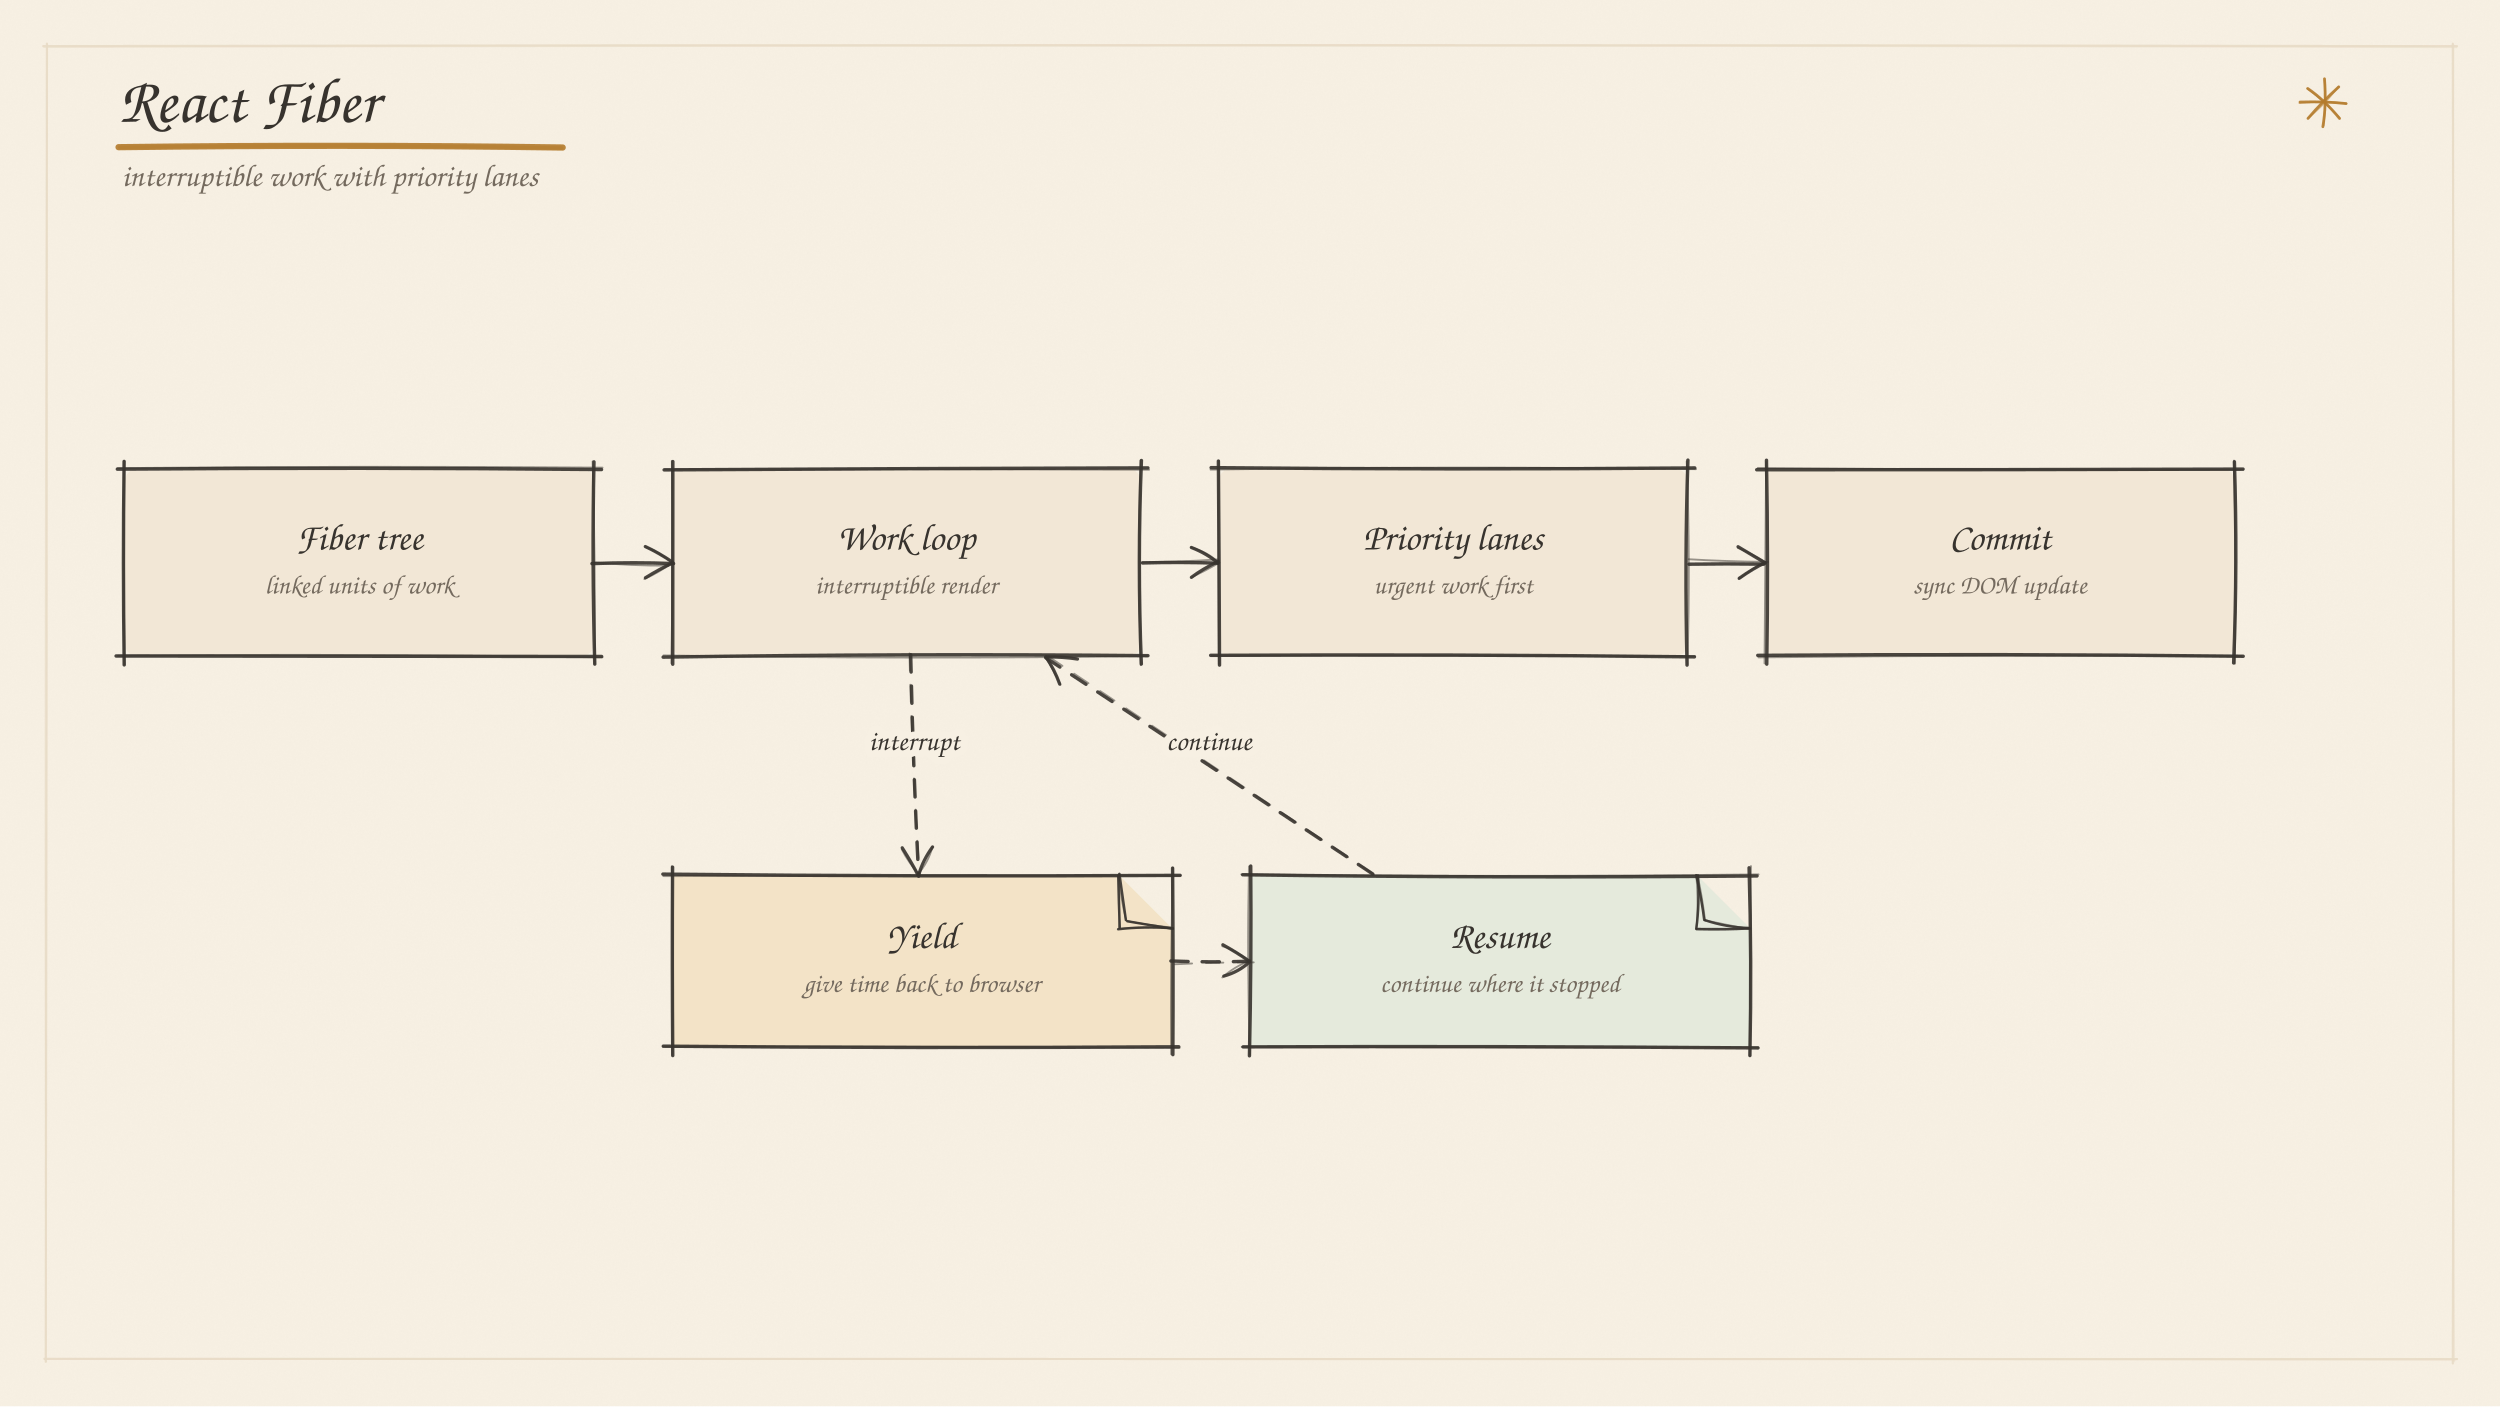
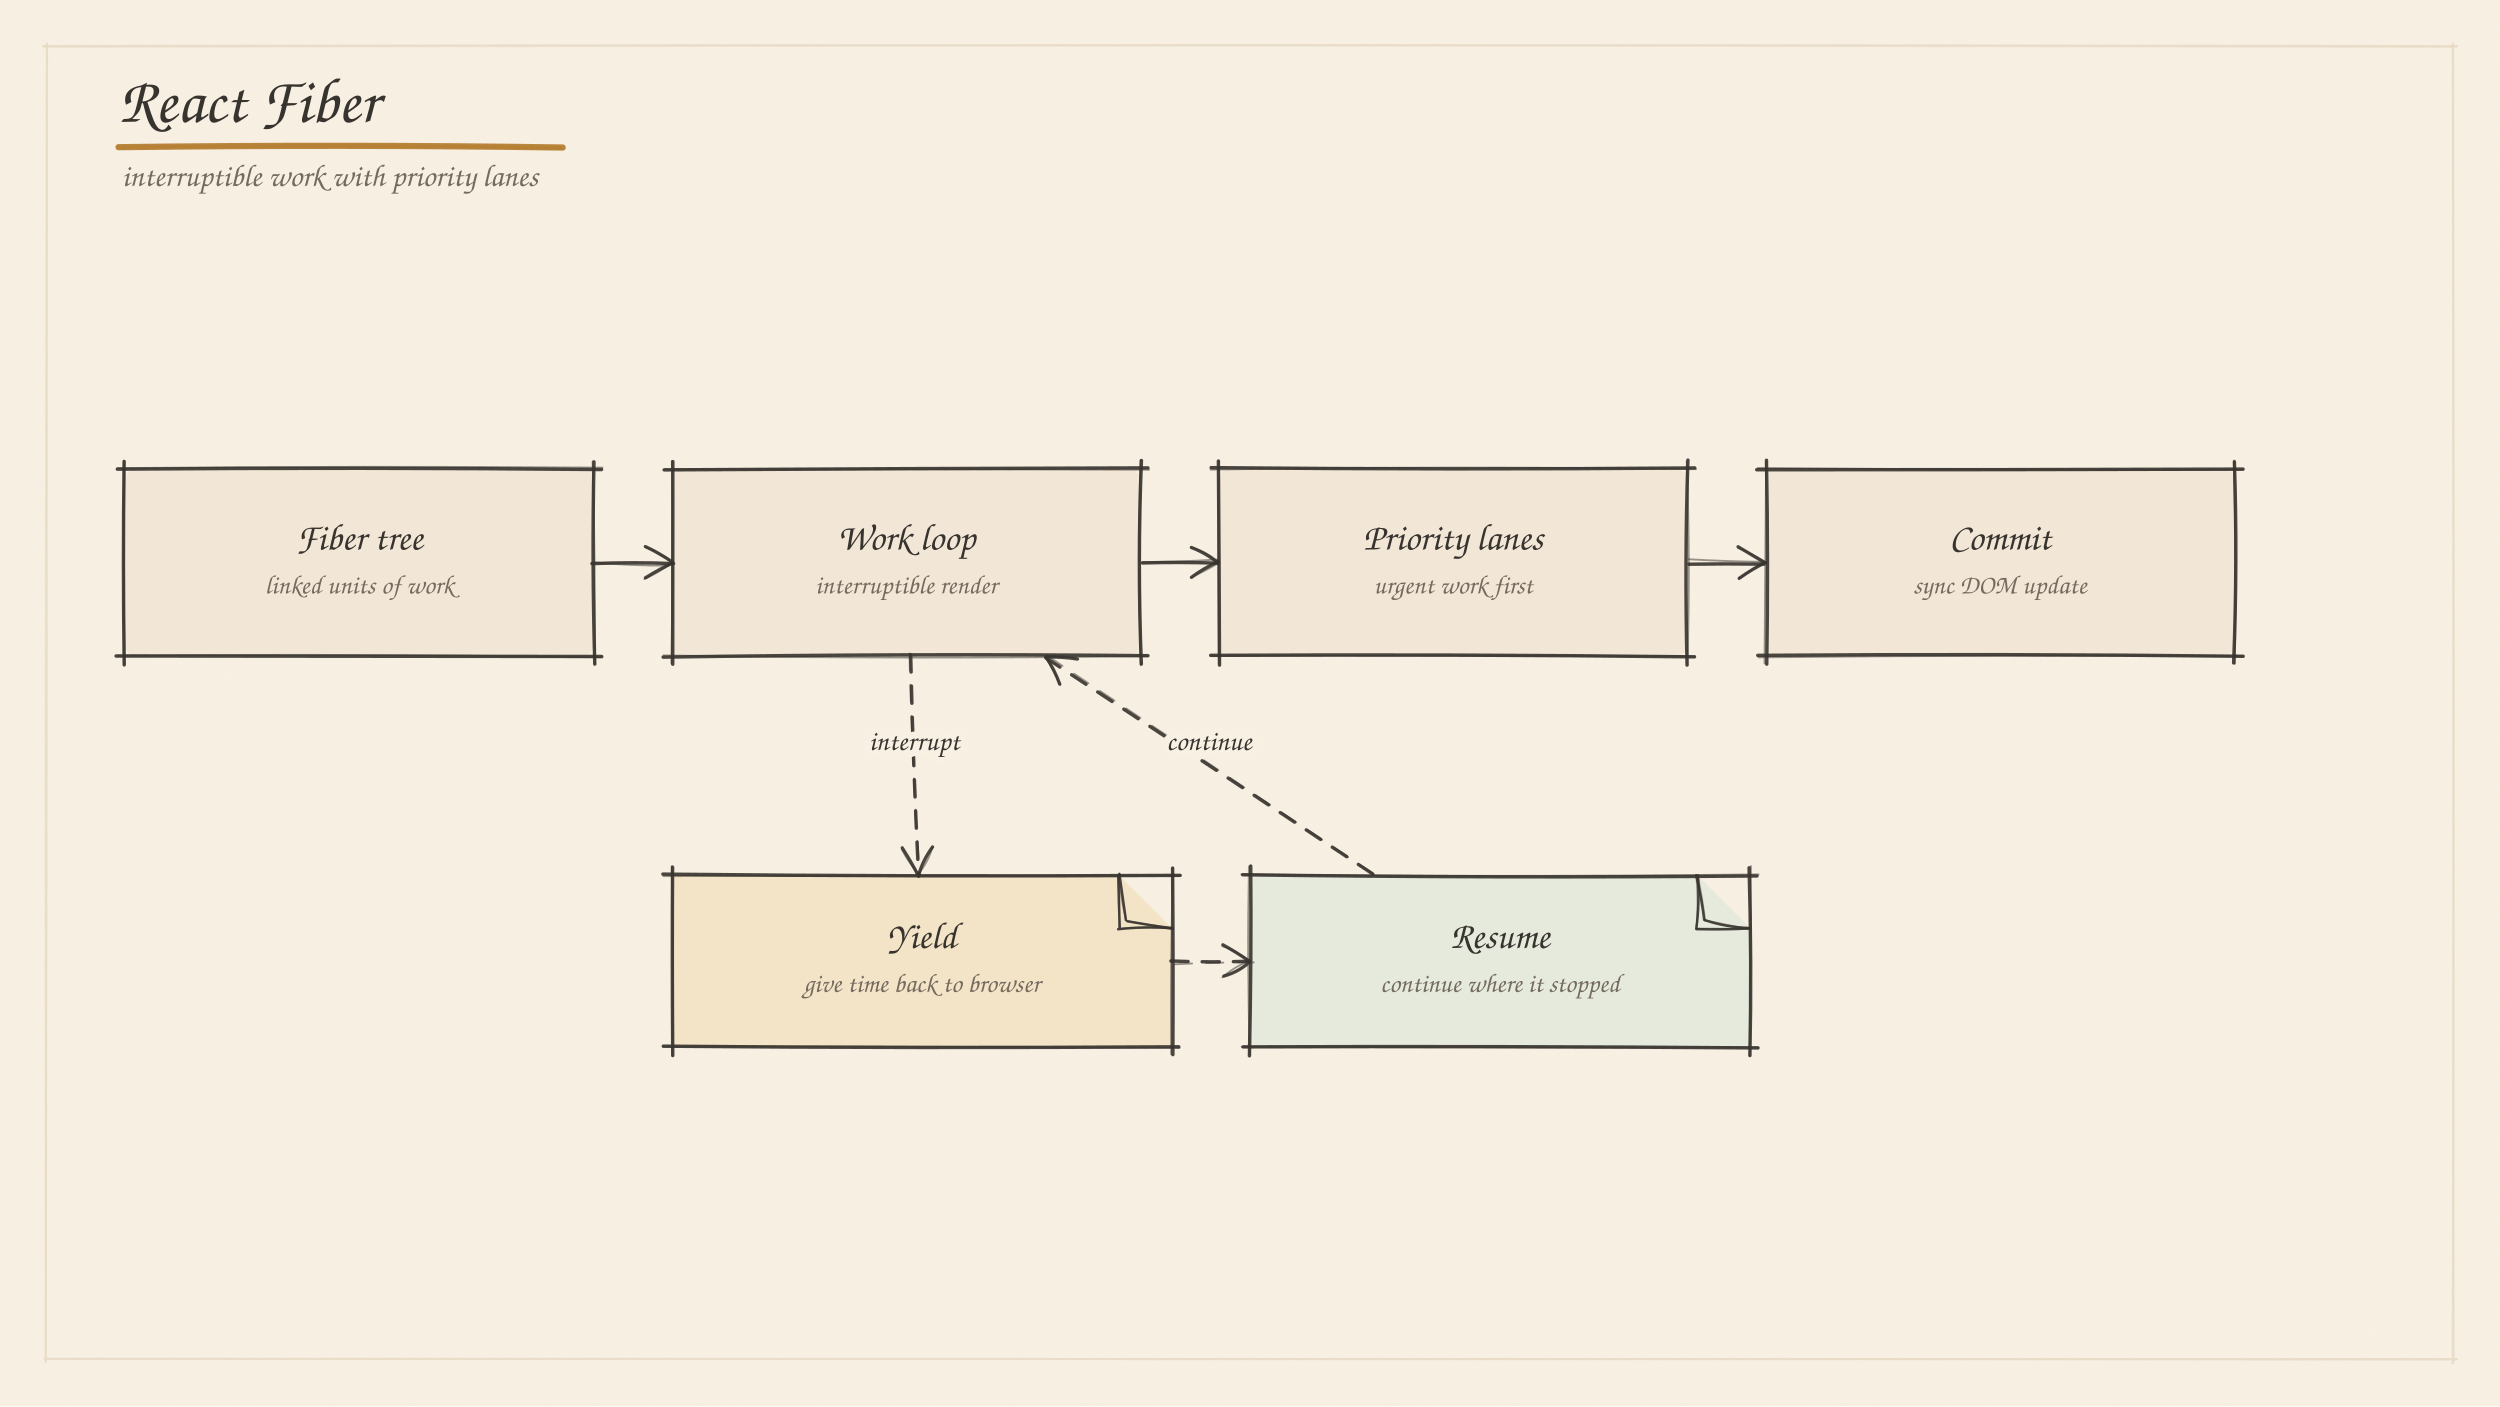
<svg xmlns="http://www.w3.org/2000/svg" width="1600" height="900" viewBox="0 0 1600 900" role="img" aria-label="Hand-drawn React Fiber tree, work loop, and priority lanes">
  <defs>
    <filter id="paperNoise" x="0" y="0" width="100%" height="100%">
      <feTurbulence type="fractalNoise" baseFrequency="0.82" numOctaves="2" seed="2" stitchTiles="stitch" />
      <feColorMatrix type="saturate" values="0" />
      <feComponentTransfer>
        <feFuncA type="table" tableValues="0 0.18" />
      </feComponentTransfer>
    </filter>
  </defs>
  <rect width="1600" height="900" fill="#f7f0e3" />
  <rect width="1600" height="900" fill="#000" filter="url(#paperNoise)" opacity="0.13" />
  <path d="M 27.67 29.5 Q 802.02 28.21 1572.45 29.55" fill="none" stroke="#e8dbc6" stroke-width="1.4" stroke-linecap="round" opacity="0.9" />
  <path d="M 28.08 30.24 Q 799.69 28.49 1572.22 30.33" fill="none" stroke="#e8dbc6" stroke-width="1" stroke-linecap="round" opacity="0.5" />
  <path d="M 1569.79 27.95 Q 1570.89 448.45 1569.79 872.61" fill="none" stroke="#e8dbc6" stroke-width="1.4" stroke-linecap="round" opacity="0.9" />
  <path d="M 1570.3 28.72 Q 1569.22 451.12 1570.74 871.49" fill="none" stroke="#e8dbc6" stroke-width="1" stroke-linecap="round" opacity="0.5" />
  <path d="M 1572.54 869.77 Q 801.97 869.85 28.41 869.65" fill="none" stroke="#e8dbc6" stroke-width="1.4" stroke-linecap="round" opacity="0.9" />
  <path d="M 1571.3 870.33 Q 800.63 869.24 28.59 869.88" fill="none" stroke="#e8dbc6" stroke-width="1" stroke-linecap="round" opacity="0.5" />
  <path d="M 29.27 871.48 Q 29.93 451.78 30 27.93" fill="none" stroke="#e8dbc6" stroke-width="1.4" stroke-linecap="round" opacity="0.9" />
  <path d="M 29.53 871.66 Q 28.14 448.75 30.33 28.32" fill="none" stroke="#e8dbc6" stroke-width="1" stroke-linecap="round" opacity="0.5" />
  <text x="76" y="78" text-anchor="start" font-family="'Segoe Print','Bradley Hand','Comic Sans MS',cursive" font-size="41" fill="#37332e" font-weight="600">React Fiber</text>
  <text x="78" y="119" text-anchor="start" font-family="'Segoe Print','Bradley Hand','Comic Sans MS',cursive" font-size="20" fill="#746a5e">interruptible work with priority lanes</text>
  <path d="M 75.88 94.2 Q 219.5 92.36 360.11 94.41" fill="none" stroke="#b47b2c" stroke-width="4" stroke-linecap="round" opacity="0.9" />
  <path d="M 76.56 94.34 Q 218.27 92.24 359.55 94.72" fill="none" stroke="#b47b2c" stroke-width="2.2" stroke-linecap="round" opacity="0.5" />
-   <path d="M 1472.02 65.31 Q 1488.64 64.82 1501.5 66.3" fill="none" stroke="#b47b2c" stroke-width="1.8" stroke-linecap="round" opacity="0.9" />
-   <path d="M 1471.55 66.06 Q 1486.78 64.51 1501.76 66.21" fill="none" stroke="#b47b2c" stroke-width="1" stroke-linecap="round" opacity="0.5" />
-   <path d="M 1487.67 50.43 Q 1488.96 67.41 1486.64 81.1" fill="none" stroke="#b47b2c" stroke-width="1.8" stroke-linecap="round" opacity="0.9" />
-   <path d="M 1487.75 51.47 Q 1488.89 64.9 1487.19 80.36" fill="none" stroke="#b47b2c" stroke-width="1" stroke-linecap="round" opacity="0.5" />
-   <path d="M 1476.96 56.65 Q 1487.66 63.98 1497.3 75.82" fill="none" stroke="#b47b2c" stroke-width="1.8" stroke-linecap="round" opacity="0.9" />
-   <path d="M 1476.47 56.61 Q 1487.8 65.08 1497.38 75.34" fill="none" stroke="#b47b2c" stroke-width="1" stroke-linecap="round" opacity="0.5" />
-   <path d="M 1496.81 55.61 Q 1486.46 64.84 1477.12 75.79" fill="none" stroke="#b47b2c" stroke-width="1.8" stroke-linecap="round" opacity="0.9" />
-   <path d="M 1496.61 55.34 Q 1488.28 66.61 1477.2 75.58" fill="none" stroke="#b47b2c" stroke-width="1" stroke-linecap="round" opacity="0.5" />
  <rect x="80" y="300" width="300" height="120" rx="8" fill="#f1e7d5" opacity="0.96" />
  <rect x="430" y="300" width="300" height="120" rx="8" fill="#f1e7d5" opacity="0.96" />
  <rect x="780" y="300" width="300" height="120" rx="8" fill="#f1e7d5" opacity="0.96" />
  <rect x="1130" y="300" width="300" height="120" rx="8" fill="#f1e7d5" opacity="0.96" />
  <path d="M 430 560 H 716 L 750 594 V 670 H 430 Z" fill="#f2e3c6" opacity="0.96" />
  <path d="M 800 560 H 1086 L 1120 594 V 670 H 800 Z" fill="#e4eadc" opacity="0.96" />
  <path d="M 378.86 360.71 Q 406.06 359.66 431.07 360.7" fill="none" stroke="#37332e" stroke-width="2.2" stroke-linecap="round" opacity="0.9" />
  <path d="M 380.62 359.96 Q 403.93 362.1 427.63 362.02" fill="none" stroke="#37332e" stroke-width="1.21" stroke-linecap="round" opacity="0.5" />
  <path d="M 413.09 369.77 Q 422.14 364.16 430.27 360.4" fill="none" stroke="#37332e" stroke-width="2.1" stroke-linecap="round" opacity="0.9" />
  <path d="M 412.37 370.63 Q 422.36 366.02 430.13 360.24" fill="none" stroke="#37332e" stroke-width="1.155" stroke-linecap="round" opacity="0.5" />
  <path d="M 413 349.8 Q 421.36 353.63 430.42 359.77" fill="none" stroke="#37332e" stroke-width="2.1" stroke-linecap="round" opacity="0.9" />
  <path d="M 413.37 350.11 Q 422.05 353.49 430.18 360.09" fill="none" stroke="#37332e" stroke-width="1.155" stroke-linecap="round" opacity="0.5" />
  <path d="M 731.22 360.29 Q 754.92 359.62 778.96 360.41" fill="none" stroke="#37332e" stroke-width="2.2" stroke-linecap="round" opacity="0.9" />
  <path d="M 730.96 359.75 Q 754.77 359.7 779.5 358.04" fill="none" stroke="#37332e" stroke-width="1.21" stroke-linecap="round" opacity="0.5" />
  <path d="M 762.5 369.51 Q 769.27 364.34 779.72 359.25" fill="none" stroke="#37332e" stroke-width="2.1" stroke-linecap="round" opacity="0.9" />
  <path d="M 762.99 369.33 Q 772.08 364.94 780.46 360.09" fill="none" stroke="#37332e" stroke-width="1.155" stroke-linecap="round" opacity="0.5" />
  <path d="M 762.47 350.38 Q 772.94 354.5 779.53 360.48" fill="none" stroke="#37332e" stroke-width="2.1" stroke-linecap="round" opacity="0.9" />
  <path d="M 762.38 350.34 Q 773.34 353.53 779.61 359.79" fill="none" stroke="#37332e" stroke-width="1.155" stroke-linecap="round" opacity="0.5" />
  <path d="M 1080.93 361.09 Q 1105.14 360.7 1128.81 361.06" fill="none" stroke="#37332e" stroke-width="2.2" stroke-linecap="round" opacity="0.9" />
  <path d="M 1080.72 357.91 Q 1102.58 359.25 1131.53 359.68" fill="none" stroke="#37332e" stroke-width="1.21" stroke-linecap="round" opacity="0.5" />
  <path d="M 1113.12 370.09 Q 1122.28 363.61 1129.5 360.25" fill="none" stroke="#37332e" stroke-width="2.1" stroke-linecap="round" opacity="0.9" />
  <path d="M 1112.7 370.58 Q 1122.97 362.96 1129.65 359.46" fill="none" stroke="#37332e" stroke-width="1.155" stroke-linecap="round" opacity="0.5" />
  <path d="M 1112.35 349.9 Q 1121.86 355.61 1129.81 360.34" fill="none" stroke="#37332e" stroke-width="2.1" stroke-linecap="round" opacity="0.9" />
  <path d="M 1112.23 350.73 Q 1121.23 354.15 1129.62 359.61" fill="none" stroke="#37332e" stroke-width="1.155" stroke-linecap="round" opacity="0.5" />
  <path d="M 582.84 419.09 Q 584.34 490.42 587.91 560.77" fill="none" stroke="#37332e" stroke-width="2.2" stroke-linecap="round" opacity="0.9" stroke-dasharray="11 9" />
  <path d="M 582.05 418.23 Q 583.68 488.29 588.56 560.2" fill="none" stroke="#37332e" stroke-width="1.21" stroke-linecap="round" opacity="0.5" stroke-dasharray="11 9" />
  <path d="M 577.43 542.6 Q 584.29 553.49 587.62 560.3" fill="none" stroke="#37332e" stroke-width="2.1" stroke-linecap="round" opacity="0.9" />
  <path d="M 577.11 543.58 Q 581.44 552.08 588.48 560.13" fill="none" stroke="#37332e" stroke-width="1.155" stroke-linecap="round" opacity="0.5" />
  <path d="M 596.83 542.05 Q 590.64 550.58 588.15 559.41" fill="none" stroke="#37332e" stroke-width="2.1" stroke-linecap="round" opacity="0.9" />
  <path d="M 596.74 542.19 Q 594.15 551.8 587.47 559.57" fill="none" stroke="#37332e" stroke-width="1.155" stroke-linecap="round" opacity="0.5" />
  <text x="585.1" y="480" text-anchor="middle" font-family="'Segoe Print','Bradley Hand','Comic Sans MS',cursive" font-size="18" fill="#37332e" stroke="#f7f0e3" stroke-width="9" stroke-linejoin="round" paint-order="stroke">interrupt</text>
  <path d="M 749.38 615.03 Q 775.19 616.07 799.58 615.19" fill="none" stroke="#37332e" stroke-width="2.2" stroke-linecap="round" opacity="0.9" stroke-dasharray="11 9" />
  <path d="M 751.94 617.13 Q 775.12 615.9 802.38 615.92" fill="none" stroke="#37332e" stroke-width="1.21" stroke-linecap="round" opacity="0.5" stroke-dasharray="11 9" />
  <path d="M 783.25 624.69 Q 792.94 621.97 799.63 615.66" fill="none" stroke="#37332e" stroke-width="2.1" stroke-linecap="round" opacity="0.9" />
  <path d="M 782.27 625.59 Q 789.46 618.96 800.28 614.59" fill="none" stroke="#37332e" stroke-width="1.155" stroke-linecap="round" opacity="0.5" />
  <path d="M 782.64 604.66 Q 791.03 609.24 799.65 615.23" fill="none" stroke="#37332e" stroke-width="2.1" stroke-linecap="round" opacity="0.9" />
  <path d="M 782.27 605.61 Q 790.62 607.93 799.47 615.21" fill="none" stroke="#37332e" stroke-width="1.155" stroke-linecap="round" opacity="0.5" />
  <path d="M 878.51 559.32 Q 774.5 490.15 669.25 420.92" fill="none" stroke="#37332e" stroke-width="2.2" stroke-linecap="round" opacity="0.9" stroke-dasharray="11 9" />
  <path d="M 879.38 559.71 Q 773.2 488.19 667.93 418.14" fill="none" stroke="#37332e" stroke-width="1.21" stroke-linecap="round" opacity="0.5" stroke-dasharray="11 9" />
  <path d="M 689.58 421.79 Q 680.46 420.36 669.82 420.46" fill="none" stroke="#37332e" stroke-width="2.1" stroke-linecap="round" opacity="0.9" />
  <path d="M 688.7 421.22 Q 678.58 419.31 668.68 420.53" fill="none" stroke="#37332e" stroke-width="1.155" stroke-linecap="round" opacity="0.5" />
  <path d="M 678.21 437.82 Q 674.81 428.39 669.34 420.32" fill="none" stroke="#37332e" stroke-width="2.1" stroke-linecap="round" opacity="0.9" />
  <path d="M 678.72 438.33 Q 674.83 429.61 669.09 420.67" fill="none" stroke="#37332e" stroke-width="1.155" stroke-linecap="round" opacity="0.5" />
  <text x="773.73" y="480" text-anchor="middle" font-family="'Segoe Print','Bradley Hand','Comic Sans MS',cursive" font-size="18" fill="#37332e" stroke="#f7f0e3" stroke-width="9" stroke-linejoin="round" paint-order="stroke">continue</text>
  <path d="M 75.1 300.26 Q 230.97 299.04 384.97 300.51" fill="none" stroke="#37332e" stroke-width="2.2" stroke-linecap="round" opacity="0.9" />
  <path d="M 75.19 299.6 Q 230.93 298.08 385.61 299.28" fill="none" stroke="#37332e" stroke-width="1.21" stroke-linecap="round" opacity="0.5" />
  <path d="M 380.14 295.61 Q 378.8 359.05 380.65 425.03" fill="none" stroke="#37332e" stroke-width="2.2" stroke-linecap="round" opacity="0.9" />
  <path d="M 379.27 295.34 Q 381.06 358.56 380.71 424.76" fill="none" stroke="#37332e" stroke-width="1.21" stroke-linecap="round" opacity="0.5" />
  <path d="M 385.05 420.15 Q 231.98 419.98 74.3 419.83" fill="none" stroke="#37332e" stroke-width="2.2" stroke-linecap="round" opacity="0.9" />
  <path d="M 385.58 420.72 Q 228.76 418.18 75.5 419.67" fill="none" stroke="#37332e" stroke-width="1.21" stroke-linecap="round" opacity="0.5" />
  <path d="M 79.49 425.53 Q 78.55 360.26 79.43 295.31" fill="none" stroke="#37332e" stroke-width="2.2" stroke-linecap="round" opacity="0.9" />
  <path d="M 79.58 425.14 Q 79.04 358.22 79.48 295.04" fill="none" stroke="#37332e" stroke-width="1.21" stroke-linecap="round" opacity="0.5" />
  <text x="230" y="351.72" text-anchor="middle" font-family="'Segoe Print','Bradley Hand','Comic Sans MS',cursive" font-size="24" fill="#37332e">Fiber tree</text>
  <text x="230" y="379.8" text-anchor="middle" font-family="'Segoe Print','Bradley Hand','Comic Sans MS',cursive" font-size="17" fill="#746a5e">linked units of work</text>
  <path d="M 425.05 300.72 Q 581.78 299.79 734.65 299.45" fill="none" stroke="#37332e" stroke-width="2.2" stroke-linecap="round" opacity="0.9" />
  <path d="M 425.55 300.33 Q 580.66 300.12 735.41 300.62" fill="none" stroke="#37332e" stroke-width="1.21" stroke-linecap="round" opacity="0.5" />
  <path d="M 730.51 294.73 Q 727.9 359.31 730.45 424.96" fill="none" stroke="#37332e" stroke-width="2.2" stroke-linecap="round" opacity="0.9" />
  <path d="M 729.92 294.71 Q 728.27 359.64 730.08 425.69" fill="none" stroke="#37332e" stroke-width="1.21" stroke-linecap="round" opacity="0.5" />
  <path d="M 734.67 419.63 Q 580.44 418.13 424.42 420.57" fill="none" stroke="#37332e" stroke-width="2.2" stroke-linecap="round" opacity="0.9" />
  <path d="M 734.29 419.94 Q 581.29 421.98 424.65 419.46" fill="none" stroke="#37332e" stroke-width="1.21" stroke-linecap="round" opacity="0.5" />
  <path d="M 430.55 425.09 Q 430.59 361.72 430.62 295.41" fill="none" stroke="#37332e" stroke-width="2.2" stroke-linecap="round" opacity="0.9" />
  <path d="M 429.65 424.46 Q 430.97 359.94 429.98 295.03" fill="none" stroke="#37332e" stroke-width="1.21" stroke-linecap="round" opacity="0.5" />
  <text x="580" y="351.72" text-anchor="middle" font-family="'Segoe Print','Bradley Hand','Comic Sans MS',cursive" font-size="24" fill="#37332e">Work loop</text>
  <text x="580" y="379.8" text-anchor="middle" font-family="'Segoe Print','Bradley Hand','Comic Sans MS',cursive" font-size="17" fill="#746a5e">interruptible render</text>
  <path d="M 775.12 299.29 Q 931.06 300.78 1084.64 299.48" fill="none" stroke="#37332e" stroke-width="2.2" stroke-linecap="round" opacity="0.9" />
  <path d="M 774.76 300.56 Q 929.89 298.12 1085.42 300.27" fill="none" stroke="#37332e" stroke-width="1.21" stroke-linecap="round" opacity="0.5" />
  <path d="M 1080.26 294.48 Q 1078.12 359.18 1079.71 425.66" fill="none" stroke="#37332e" stroke-width="2.2" stroke-linecap="round" opacity="0.9" />
  <path d="M 1079.48 295.29 Q 1081.93 359.01 1079.94 425.02" fill="none" stroke="#37332e" stroke-width="1.21" stroke-linecap="round" opacity="0.5" />
  <path d="M 1084.44 420.39 Q 928.18 418.6 774.83 419.42" fill="none" stroke="#37332e" stroke-width="2.2" stroke-linecap="round" opacity="0.9" />
  <path d="M 1084.76 419.96 Q 928.19 419.56 775.45 419.62" fill="none" stroke="#37332e" stroke-width="1.21" stroke-linecap="round" opacity="0.5" />
  <path d="M 780.49 425.66 Q 780.27 358.43 779.77 295.09" fill="none" stroke="#37332e" stroke-width="2.2" stroke-linecap="round" opacity="0.9" />
  <path d="M 780.06 424.96 Q 779.58 361.35 780.01 294.88" fill="none" stroke="#37332e" stroke-width="1.21" stroke-linecap="round" opacity="0.5" />
  <text x="930" y="351.72" text-anchor="middle" font-family="'Segoe Print','Bradley Hand','Comic Sans MS',cursive" font-size="24" fill="#37332e">Priority lanes</text>
  <text x="930" y="379.8" text-anchor="middle" font-family="'Segoe Print','Bradley Hand','Comic Sans MS',cursive" font-size="17" fill="#746a5e">urgent work first</text>
  <path d="M 1124.3 300.64 Q 1278.01 300.71 1435.55 300.23" fill="none" stroke="#37332e" stroke-width="2.2" stroke-linecap="round" opacity="0.9" />
  <path d="M 1125 299.46 Q 1278.03 300.82 1435.56 300.68" fill="none" stroke="#37332e" stroke-width="1.21" stroke-linecap="round" opacity="0.5" />
  <path d="M 1430.02 295.55 Q 1432.07 359.5 1429.54 424.29" fill="none" stroke="#37332e" stroke-width="2.2" stroke-linecap="round" opacity="0.9" />
  <path d="M 1429.76 294.78 Q 1430.97 359.48 1430.38 424.74" fill="none" stroke="#37332e" stroke-width="1.21" stroke-linecap="round" opacity="0.5" />
  <path d="M 1435.64 420.01 Q 1281.67 418.25 1124.98 419.43" fill="none" stroke="#37332e" stroke-width="2.2" stroke-linecap="round" opacity="0.9" />
  <path d="M 1434.61 419.92 Q 1280.71 419 1125.42 420.72" fill="none" stroke="#37332e" stroke-width="1.21" stroke-linecap="round" opacity="0.5" />
  <path d="M 1130.72 425.05 Q 1131.75 362 1130.55 294.56" fill="none" stroke="#37332e" stroke-width="2.2" stroke-linecap="round" opacity="0.9" />
  <path d="M 1129.3 424.59 Q 1129.83 358.01 1130.31 295.73" fill="none" stroke="#37332e" stroke-width="1.21" stroke-linecap="round" opacity="0.5" />
  <text x="1280" y="351.72" text-anchor="middle" font-family="'Segoe Print','Bradley Hand','Comic Sans MS',cursive" font-size="24" fill="#37332e">Commit</text>
  <text x="1280" y="379.8" text-anchor="middle" font-family="'Segoe Print','Bradley Hand','Comic Sans MS',cursive" font-size="17" fill="#746a5e">sync DOM update</text>
  <path d="M 424.25 559.44 Q 589.49 561.19 755.28 560.23" fill="none" stroke="#37332e" stroke-width="2.2" stroke-linecap="round" opacity="0.9" />
  <path d="M 424.57 560.71 Q 588.01 560.59 755.48 560.35" fill="none" stroke="#37332e" stroke-width="1.21" stroke-linecap="round" opacity="0.5" />
  <path d="M 750.46 555.61 Q 750.95 616.36 750.63 674.96" fill="none" stroke="#37332e" stroke-width="2.2" stroke-linecap="round" opacity="0.9" />
  <path d="M 750.7 555.36 Q 749.01 616.28 749.52 674.66" fill="none" stroke="#37332e" stroke-width="1.21" stroke-linecap="round" opacity="0.5" />
  <path d="M 754.42 669.94 Q 588.25 671.01 424.51 669.55" fill="none" stroke="#37332e" stroke-width="2.2" stroke-linecap="round" opacity="0.9" />
  <path d="M 754.92 670.7 Q 591.08 669.54 424.3 669.82" fill="none" stroke="#37332e" stroke-width="1.21" stroke-linecap="round" opacity="0.5" />
  <path d="M 430.56 675.55 Q 430.09 615.52 430.45 555" fill="none" stroke="#37332e" stroke-width="2.2" stroke-linecap="round" opacity="0.9" />
  <path d="M 430.36 675.12 Q 430.9 614.76 429.93 554.4" fill="none" stroke="#37332e" stroke-width="1.21" stroke-linecap="round" opacity="0.5" />
  <path d="M 716.42 559.27 Q 718.59 575.36 720.58 588.84" fill="none" stroke="#37332e" stroke-width="1.6" stroke-linecap="round" opacity="0.9" />
  <path d="M 715.9 560.31 Q 717.42 576.41 720.6 588.62" fill="none" stroke="#37332e" stroke-width="1" stroke-linecap="round" opacity="0.5" />
  <path d="M 721.49 589.6 Q 733.88 591.8 750.61 594.4" fill="none" stroke="#37332e" stroke-width="1.6" stroke-linecap="round" opacity="0.9" />
  <path d="M 721.4 589.44 Q 734.71 592.01 749.4 593.46" fill="none" stroke="#37332e" stroke-width="1" stroke-linecap="round" opacity="0.5" />
  <path d="M 715.66 560.44 Q 716.04 578.87 716.65 593.55" fill="none" stroke="#37332e" stroke-width="1.6" stroke-linecap="round" opacity="0.9" />
  <path d="M 716.13 559.35 Q 716.8 578.44 716.08 594.48" fill="none" stroke="#37332e" stroke-width="1" stroke-linecap="round" opacity="0.5" />
  <path d="M 715.6 594.72 Q 731.73 592.82 750.58 594.03" fill="none" stroke="#37332e" stroke-width="1.6" stroke-linecap="round" opacity="0.9" />
  <path d="M 716.66 594.35 Q 734.25 592.83 750.71 594.3" fill="none" stroke="#37332e" stroke-width="1" stroke-linecap="round" opacity="0.5" />
  <text x="590" y="606.72" text-anchor="middle" font-family="'Segoe Print','Bradley Hand','Comic Sans MS',cursive" font-size="24" fill="#37332e">Yield</text>
  <text x="590" y="634.8" text-anchor="middle" font-family="'Segoe Print','Bradley Hand','Comic Sans MS',cursive" font-size="17" fill="#746a5e">give time back to browser</text>
  <path d="M 795.34 559.85 Q 959.24 562.09 1124.48 560.61" fill="none" stroke="#37332e" stroke-width="2.2" stroke-linecap="round" opacity="0.9" />
  <path d="M 794.4 559.61 Q 961.02 561.49 1125.47 559.61" fill="none" stroke="#37332e" stroke-width="1.21" stroke-linecap="round" opacity="0.5" />
  <path d="M 1119.42 555.4 Q 1121.18 615.34 1119.94 675.55" fill="none" stroke="#37332e" stroke-width="2.2" stroke-linecap="round" opacity="0.9" />
  <path d="M 1120.6 554.3 Q 1120.25 614.58 1119.88 675.64" fill="none" stroke="#37332e" stroke-width="1.21" stroke-linecap="round" opacity="0.5" />
  <path d="M 1125.11 670.67 Q 957.99 669.39 795.58 670" fill="none" stroke="#37332e" stroke-width="2.2" stroke-linecap="round" opacity="0.9" />
  <path d="M 1125.27 670.31 Q 961.02 670.46 794.69 670.02" fill="none" stroke="#37332e" stroke-width="1.21" stroke-linecap="round" opacity="0.5" />
  <path d="M 799.64 675.72 Q 800.97 614.02 800.46 554.28" fill="none" stroke="#37332e" stroke-width="2.2" stroke-linecap="round" opacity="0.9" />
  <path d="M 799.89 674.92 Q 798.08 615.92 799.33 554.52" fill="none" stroke="#37332e" stroke-width="1.21" stroke-linecap="round" opacity="0.5" />
  <path d="M 1085.61 560.17 Q 1089.23 576.47 1090.71 588.78" fill="none" stroke="#37332e" stroke-width="1.6" stroke-linecap="round" opacity="0.9" />
  <path d="M 1086.54 560.57 Q 1089.27 572.54 1091.4 589.37" fill="none" stroke="#37332e" stroke-width="1" stroke-linecap="round" opacity="0.5" />
  <path d="M 1091.34 588.97 Q 1104.64 593.48 1119.65 593.94" fill="none" stroke="#37332e" stroke-width="1.6" stroke-linecap="round" opacity="0.9" />
  <path d="M 1091.73 589 Q 1103.83 591.65 1119.79 594.59" fill="none" stroke="#37332e" stroke-width="1" stroke-linecap="round" opacity="0.5" />
  <path d="M 1086.7 560.28 Q 1087.75 578.89 1085.64 594.31" fill="none" stroke="#37332e" stroke-width="1.6" stroke-linecap="round" opacity="0.9" />
  <path d="M 1085.51 559.94 Q 1087.17 578.27 1085.56 594.58" fill="none" stroke="#37332e" stroke-width="1" stroke-linecap="round" opacity="0.5" />
  <path d="M 1085.81 594.66 Q 1104.46 595.08 1119.32 594.18" fill="none" stroke="#37332e" stroke-width="1.6" stroke-linecap="round" opacity="0.9" />
  <path d="M 1086.3 594.22 Q 1104.49 594.16 1120.31 594.61" fill="none" stroke="#37332e" stroke-width="1" stroke-linecap="round" opacity="0.5" />
  <text x="960" y="606.72" text-anchor="middle" font-family="'Segoe Print','Bradley Hand','Comic Sans MS',cursive" font-size="24" fill="#37332e">Resume</text>
  <text x="960" y="634.8" text-anchor="middle" font-family="'Segoe Print','Bradley Hand','Comic Sans MS',cursive" font-size="17" fill="#746a5e">continue where it stopped</text>
</svg>
